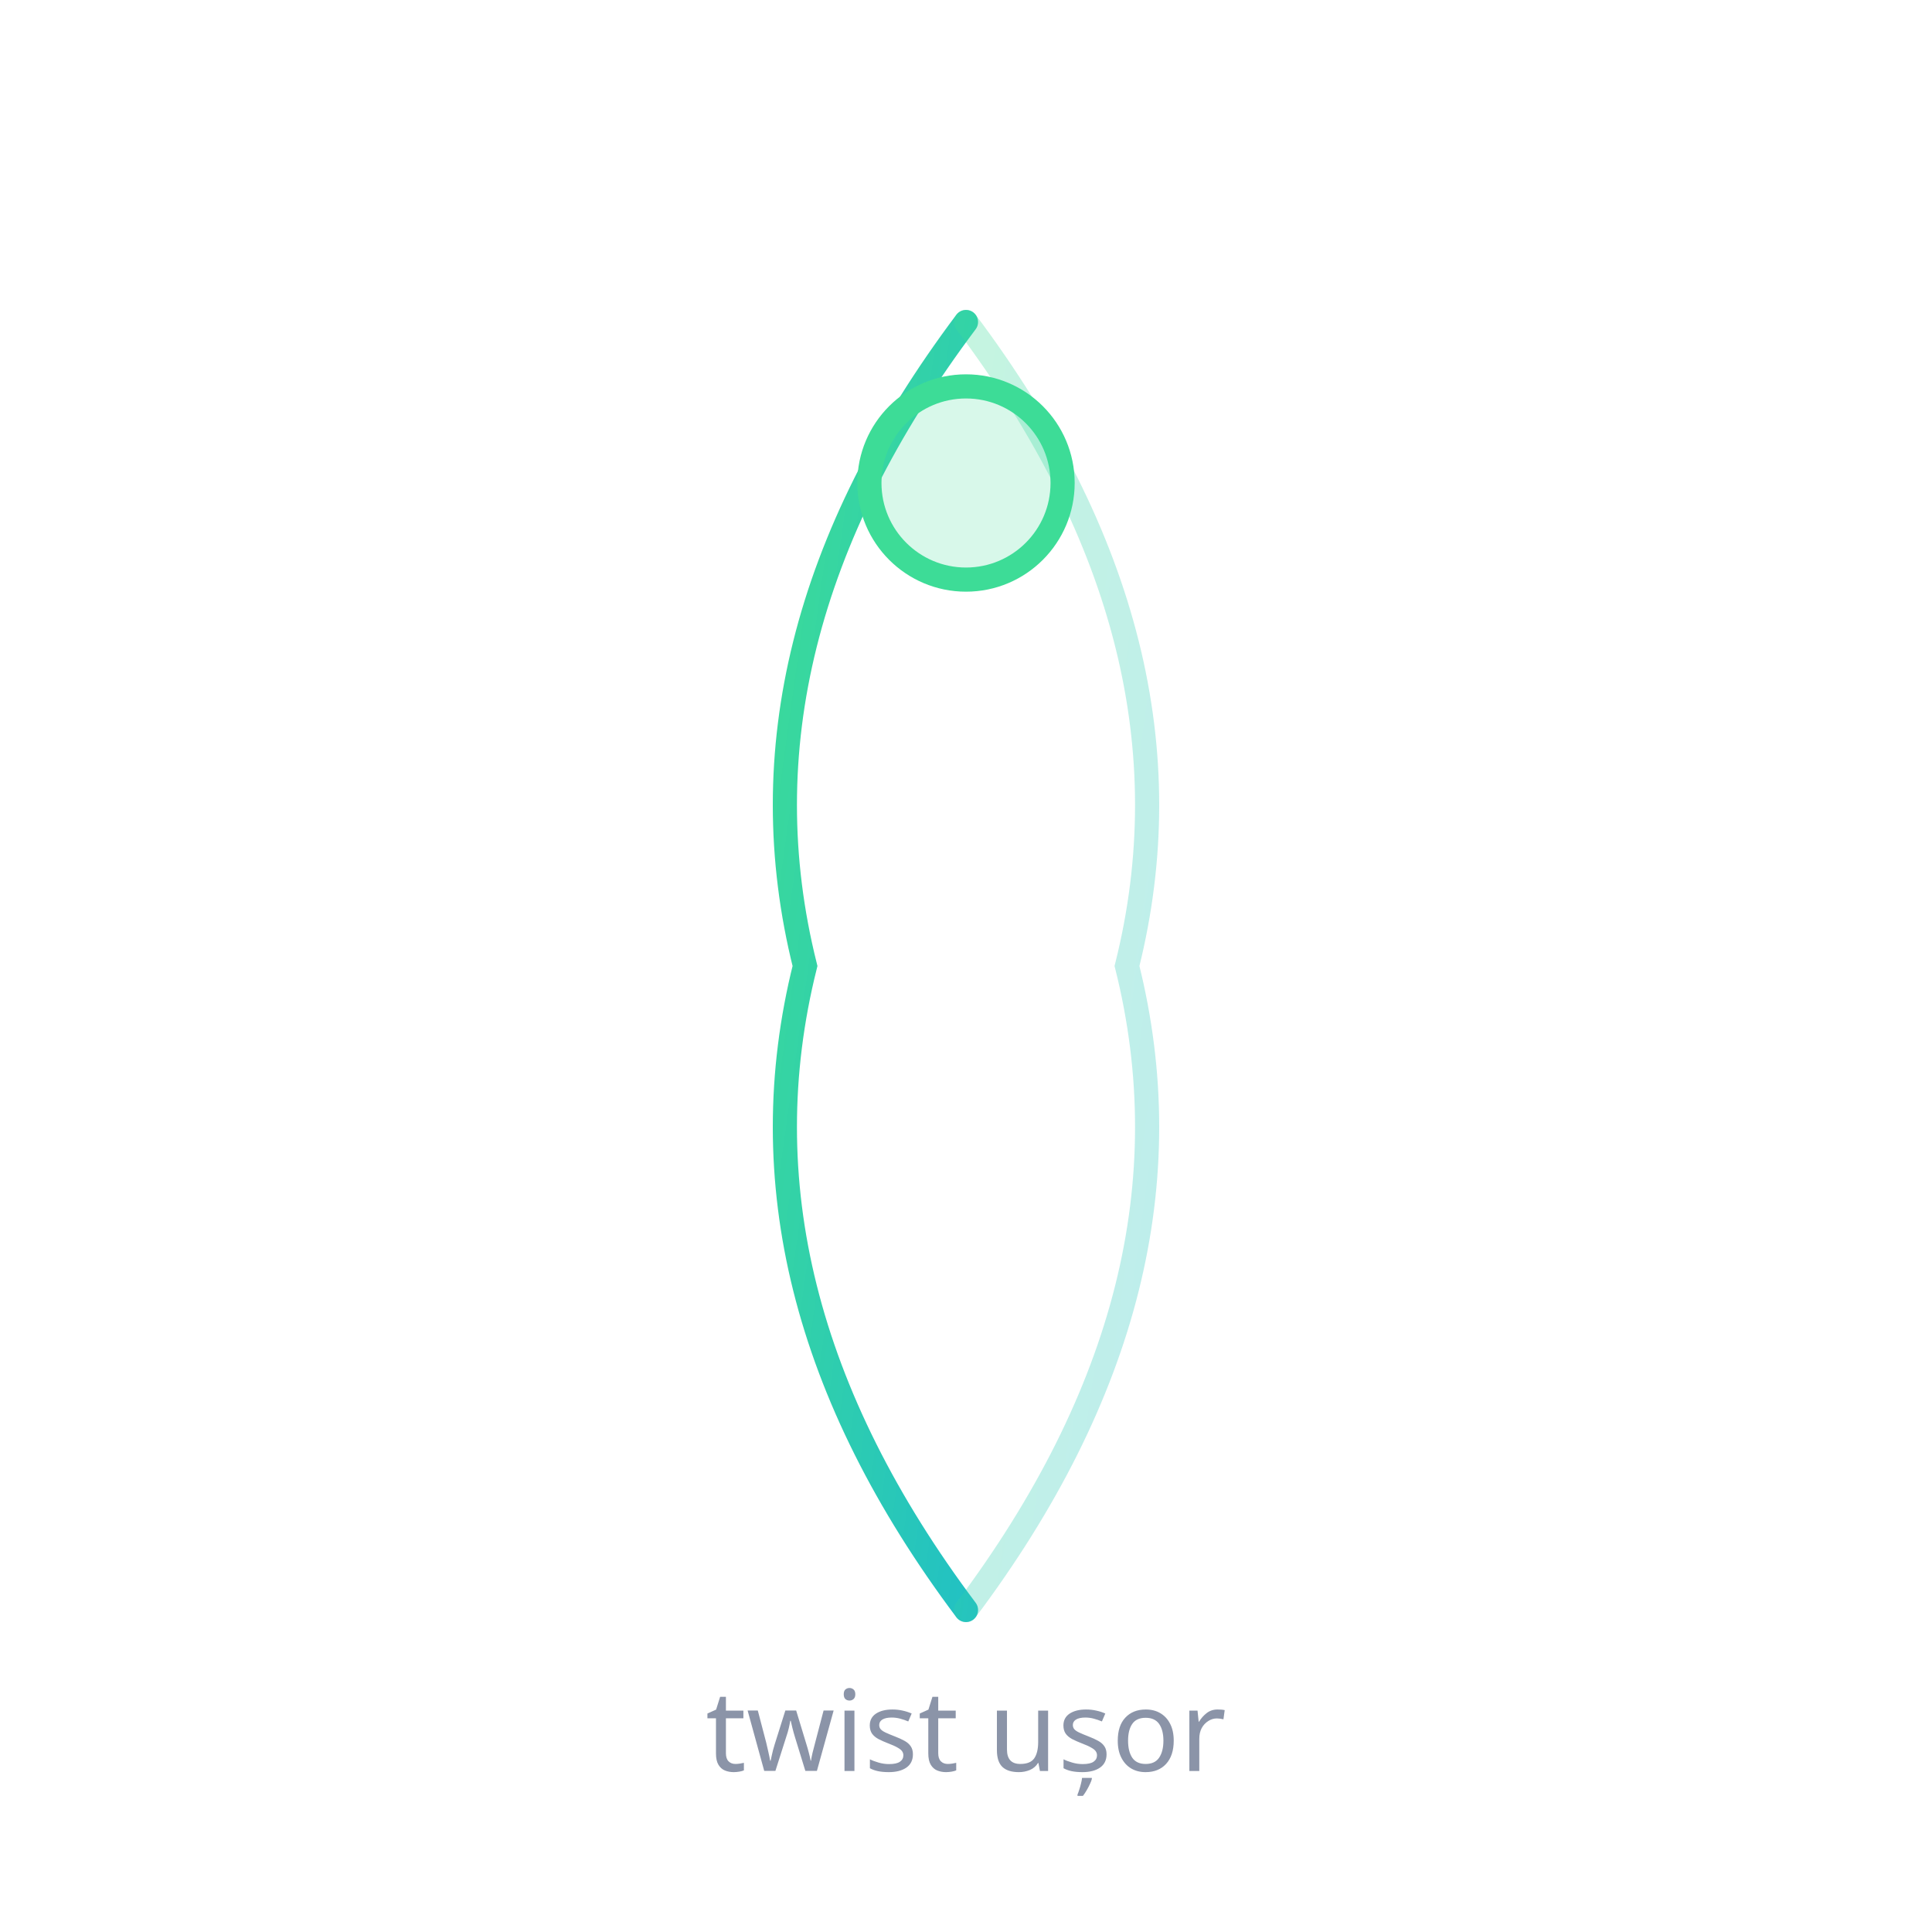
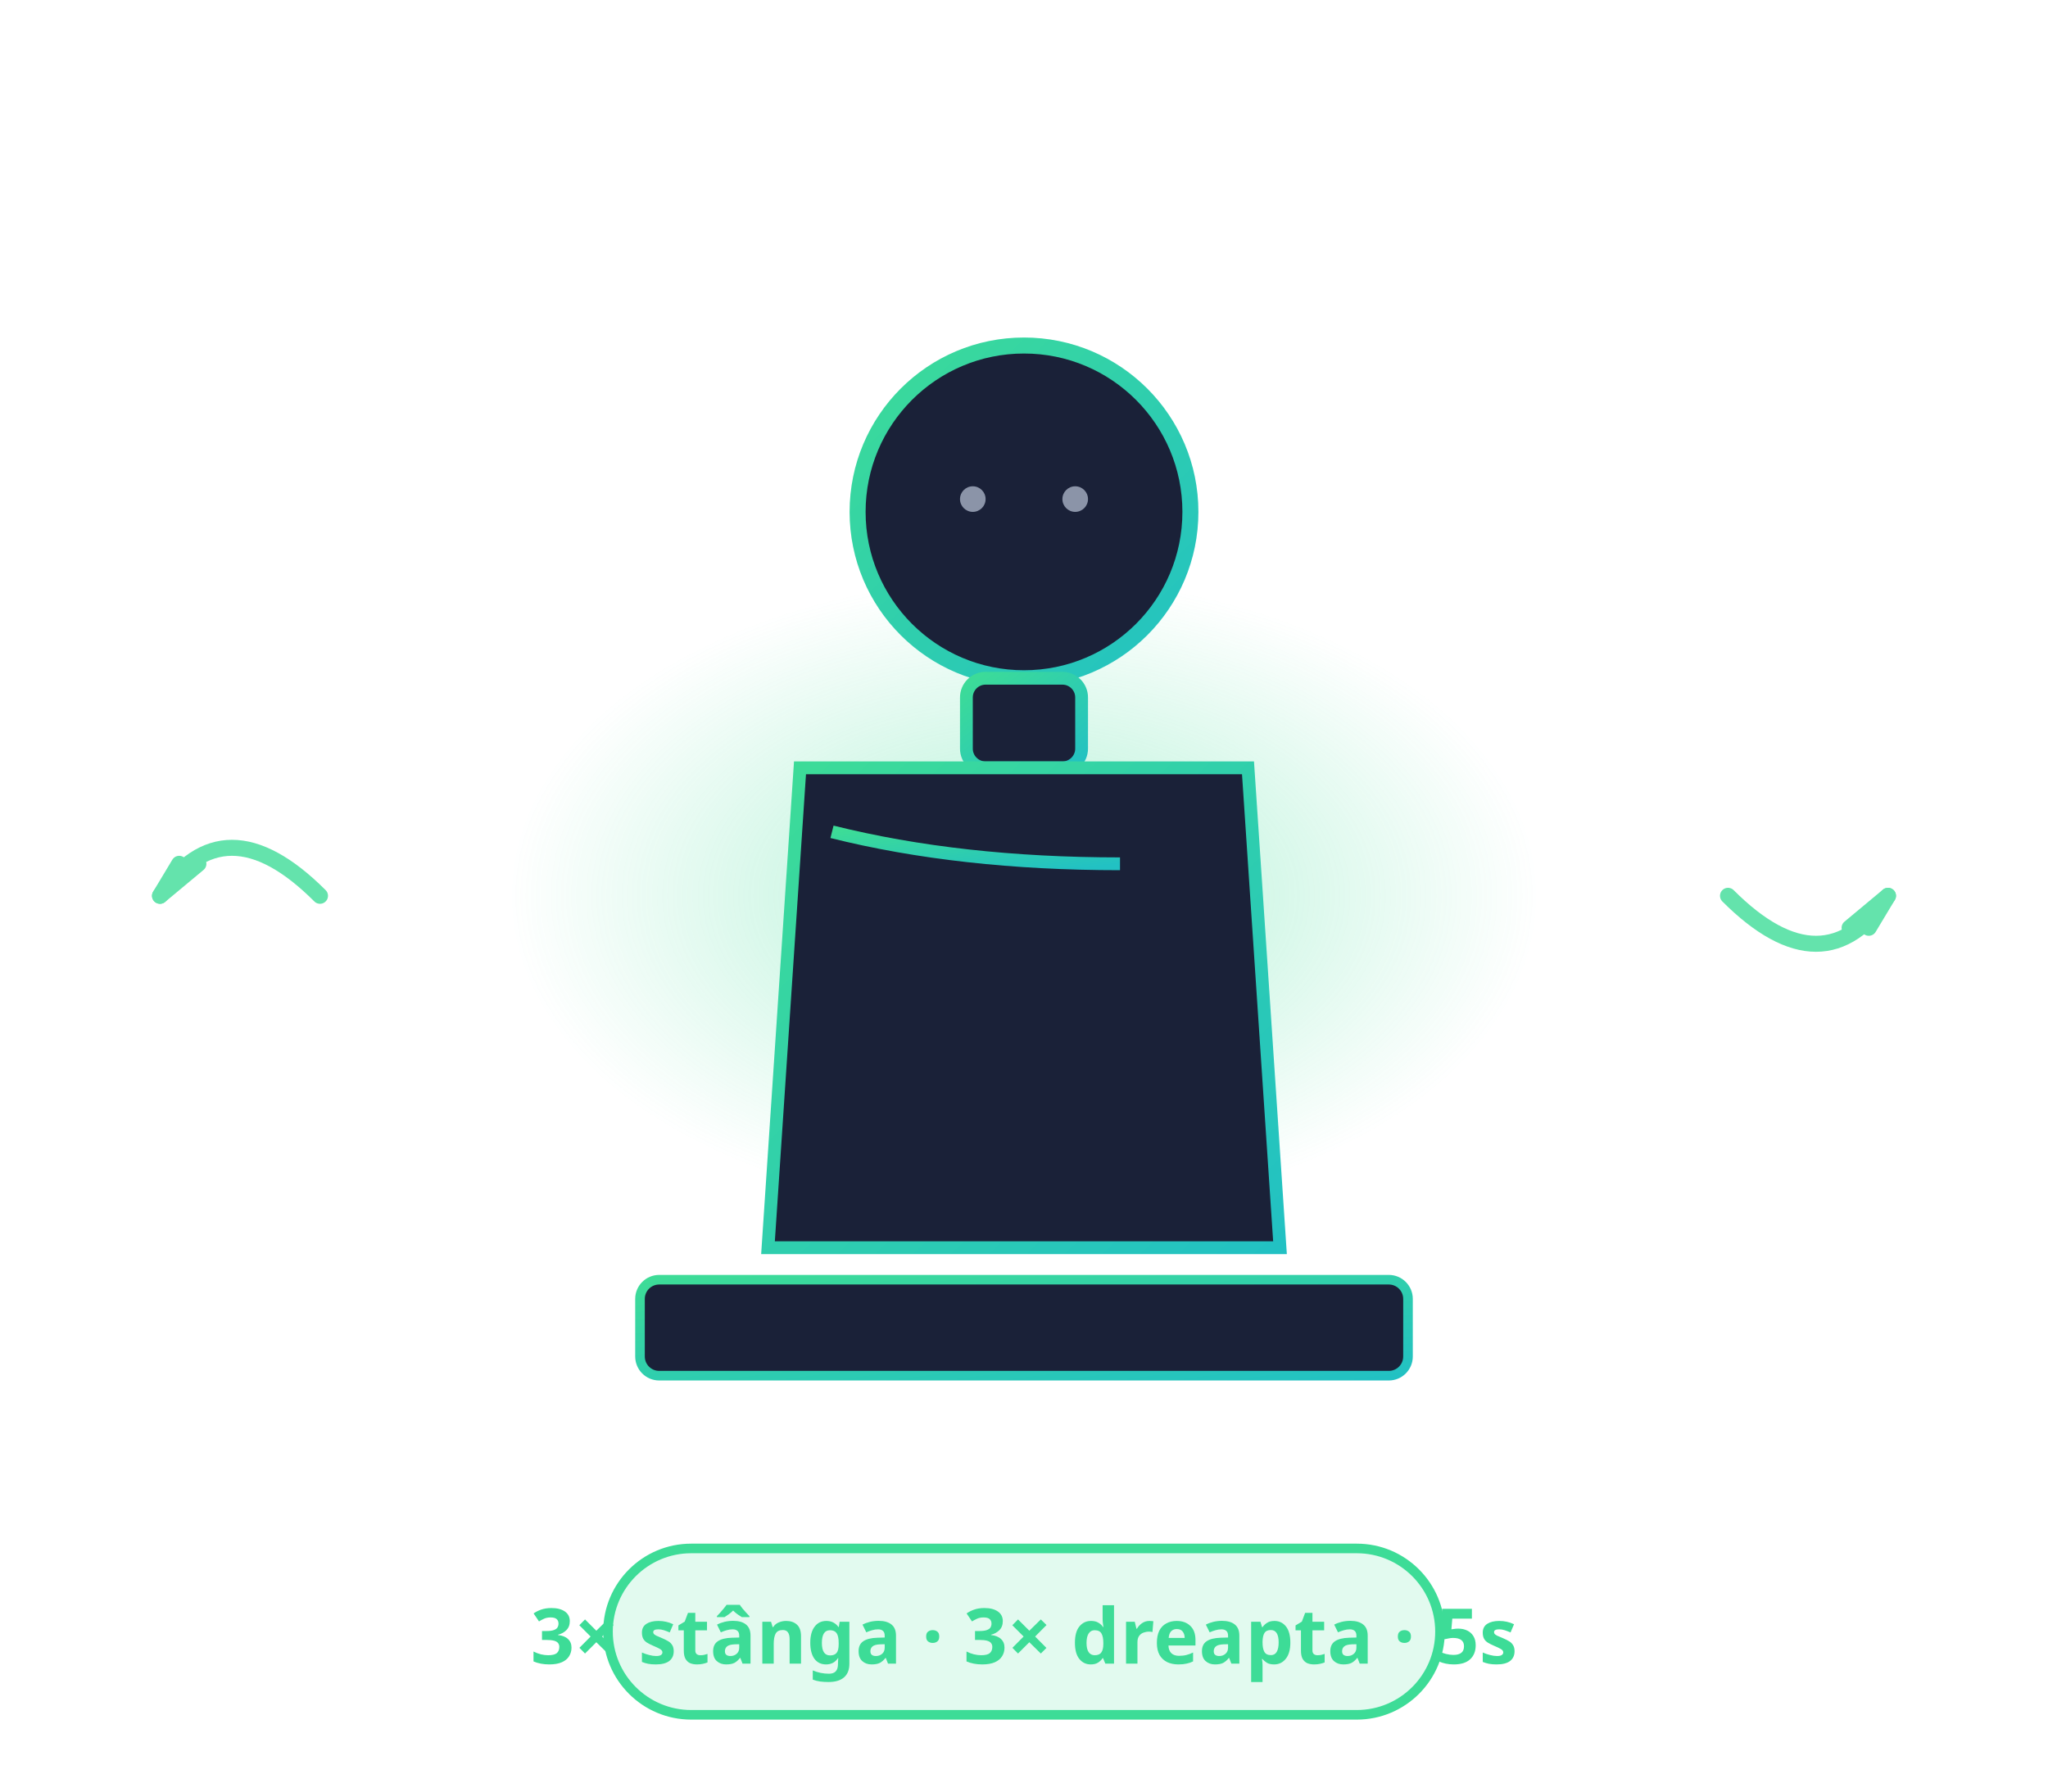
- <svg xmlns="http://www.w3.org/2000/svg" viewBox="0 0 240 240" aria-label="Întinde spatele">
+ <svg xmlns="http://www.w3.org/2000/svg" viewBox="0 0 320 280" aria-label="Exercițiu: întinde spatele">
  <defs>
-     <linearGradient id="back-g" x1="0" y1="0" x2="1" y2="1">
+     <linearGradient id="backG" x1="0" y1="0" x2="1" y2="1">
      <stop offset="0%" stop-color="#3ddc97" />
      <stop offset="100%" stop-color="#22c1c3" />
    </linearGradient>
+     <radialGradient id="backZone" cx="50%" cy="50%">
+       <stop offset="0%" stop-color="#3ddc97" stop-opacity="0.4" />
+       <stop offset="100%" stop-color="#3ddc97" stop-opacity="0" />
+     </radialGradient>
  </defs>
-   <g transform="translate(120,120)">
-     <g stroke="url(#back-g)" stroke-width="3" fill="none" stroke-linecap="round">
-       <path d="M0,-80 Q-30,-40 -20,0 Q-30,40 0,80">
-         <animateTransform attributeName="transform" type="rotate" values="-8;8;-8" dur="4s" repeatCount="indefinite" />
-       </path>
-       <path d="M0,-80 Q30,-40 20,0 Q30,40 0,80" opacity="0.3" />
-       <circle cx="0" cy="-60" r="12" fill="rgba(61,220,151,0.2)" stroke="#3ddc97">
-         <animateTransform attributeName="transform" type="rotate" values="-8;8;-8" dur="4s" repeatCount="indefinite" />
-       </circle>
-     </g>
-     <text y="100" text-anchor="middle" fill="#8b94a8" font-size="14" font-family="sans-serif">twist ușor</text>
+   <rect x="100" y="200" width="120" height="15" rx="3" fill="#1a2138" stroke="url(#backG)" stroke-width="1.5" />
+   <line x1="115" y1="215" x2="115" y2="240" stroke="url(#backG)" stroke-width="2" />
+   <line x1="205" y1="215" x2="205" y2="240" stroke="url(#backG)" stroke-width="2" />
+   <ellipse cx="160" cy="140" rx="80" ry="50" fill="url(#backZone)" />
+   <g>
+     <animateTransform attributeName="transform" type="rotate" values="-15 160 180; 15 160 180; -15 160 180" dur="5s" repeatCount="indefinite" />
+     <circle cx="160" cy="80" r="26" fill="#1a2138" stroke="url(#backG)" stroke-width="2.5" />
+     <circle cx="152" cy="78" r="2" fill="#8b94a8" />
+     <circle cx="168" cy="78" r="2" fill="#8b94a8" />
+     <rect x="151" y="106" width="18" height="14" rx="3" fill="#1a2138" stroke="url(#backG)" stroke-width="2" />
+     <path d="M125,120 L195,120 L200,195 L120,195 Z" fill="#1a2138" stroke="url(#backG)" stroke-width="2" />
+     <path d="M130,130 Q150,135 175,135" stroke="url(#backG)" stroke-width="2" fill="none" />
+   </g>
+   <g transform="translate(50,140)" opacity="0.8">
+     <path d="M0,0 Q-15,-15 -25,0" stroke="#3ddc97" stroke-width="2.5" fill="none" stroke-linecap="round">
+       <animate attributeName="opacity" values="0.3;1;0.3" dur="2.5s" repeatCount="indefinite" />
+     </path>
+     <path d="M-25,0 L-22,-5 M-25,0 L-19,-5" stroke="#3ddc97" stroke-width="2.5" fill="none" stroke-linecap="round" stroke-linejoin="round" />
+   </g>
+   <g transform="translate(270,140)" opacity="0.8">
+     <path d="M0,0 Q15,15 25,0" stroke="#3ddc97" stroke-width="2.5" fill="none" stroke-linecap="round">
+       <animate attributeName="opacity" values="1;0.3;1" dur="2.5s" repeatCount="indefinite" />
+     </path>
+     <path d="M25,0 L22,5 M25,0 L19,5" stroke="#3ddc97" stroke-width="2.5" fill="none" stroke-linecap="round" stroke-linejoin="round" />
+   </g>
+   <g transform="translate(160,255)">
+     <rect x="-65" y="-13" width="130" height="26" rx="13" fill="rgba(61,220,151,0.15)" stroke="#3ddc97" stroke-width="1.5" />
+     <text x="0" y="5" text-anchor="middle" fill="#3ddc97" font-size="12" font-weight="600" font-family="sans-serif">
+       3× stânga · 3× dreapta · 5s
+     </text>
  </g>
</svg>
